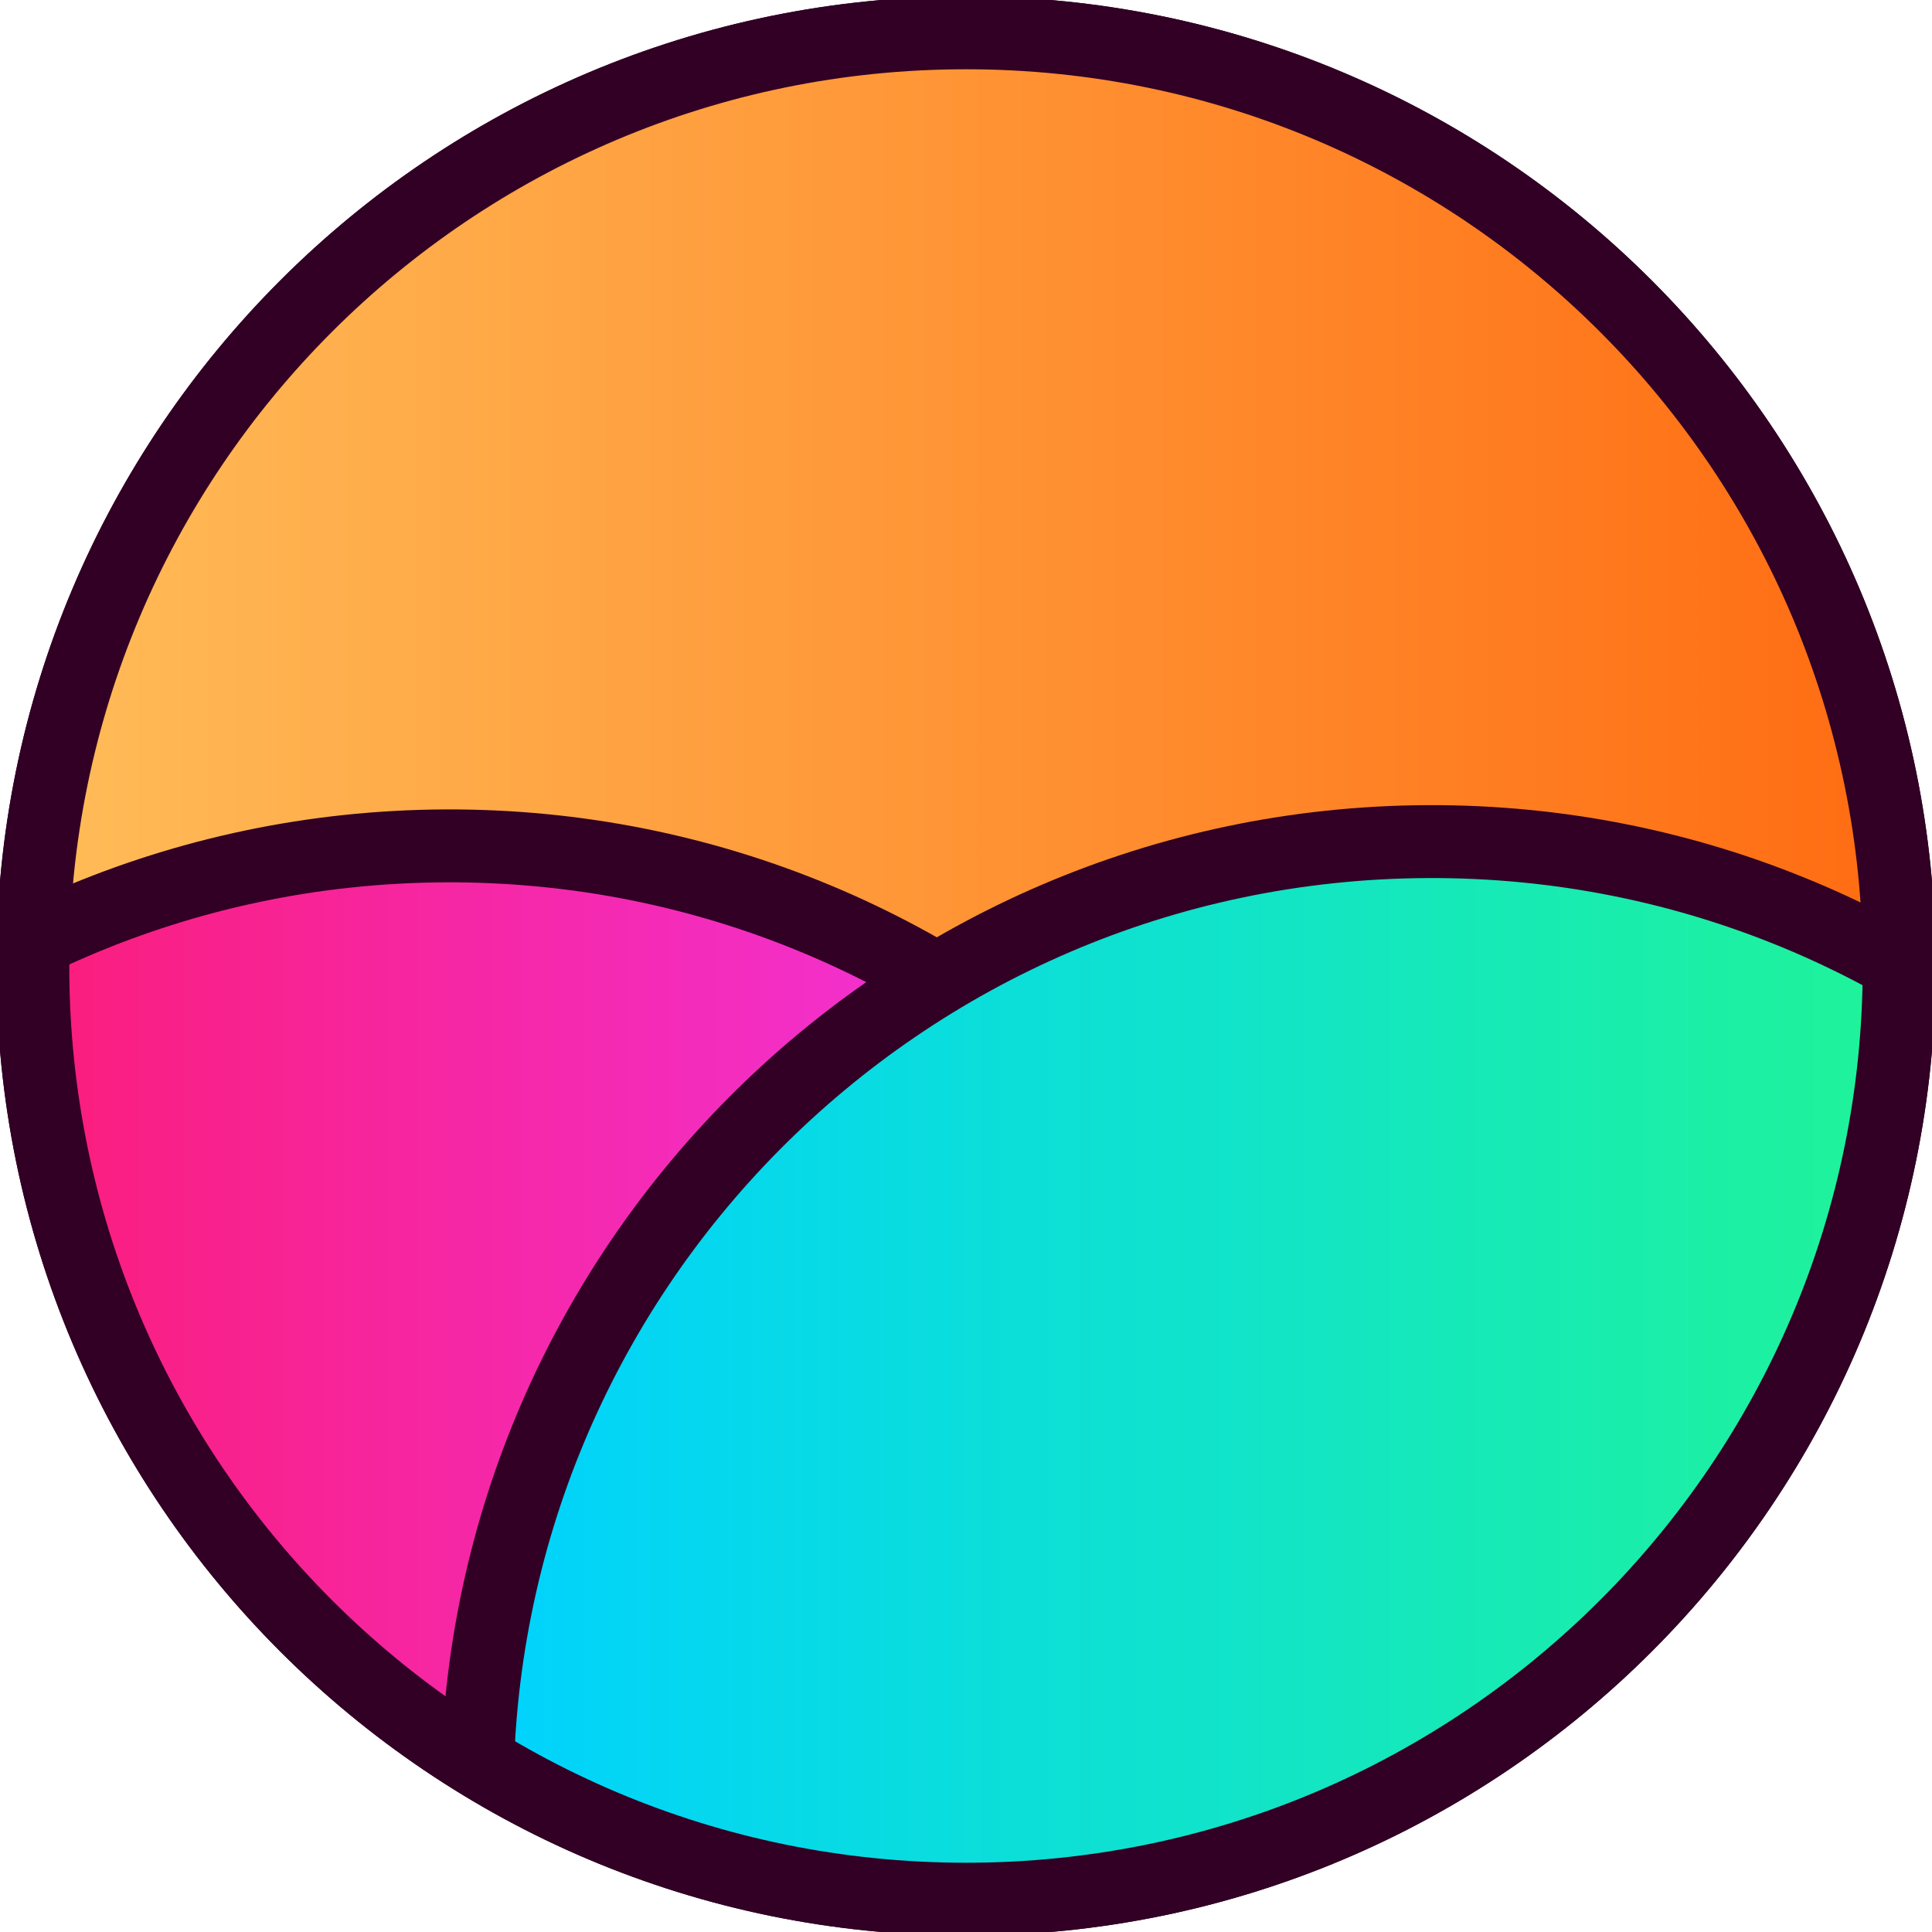
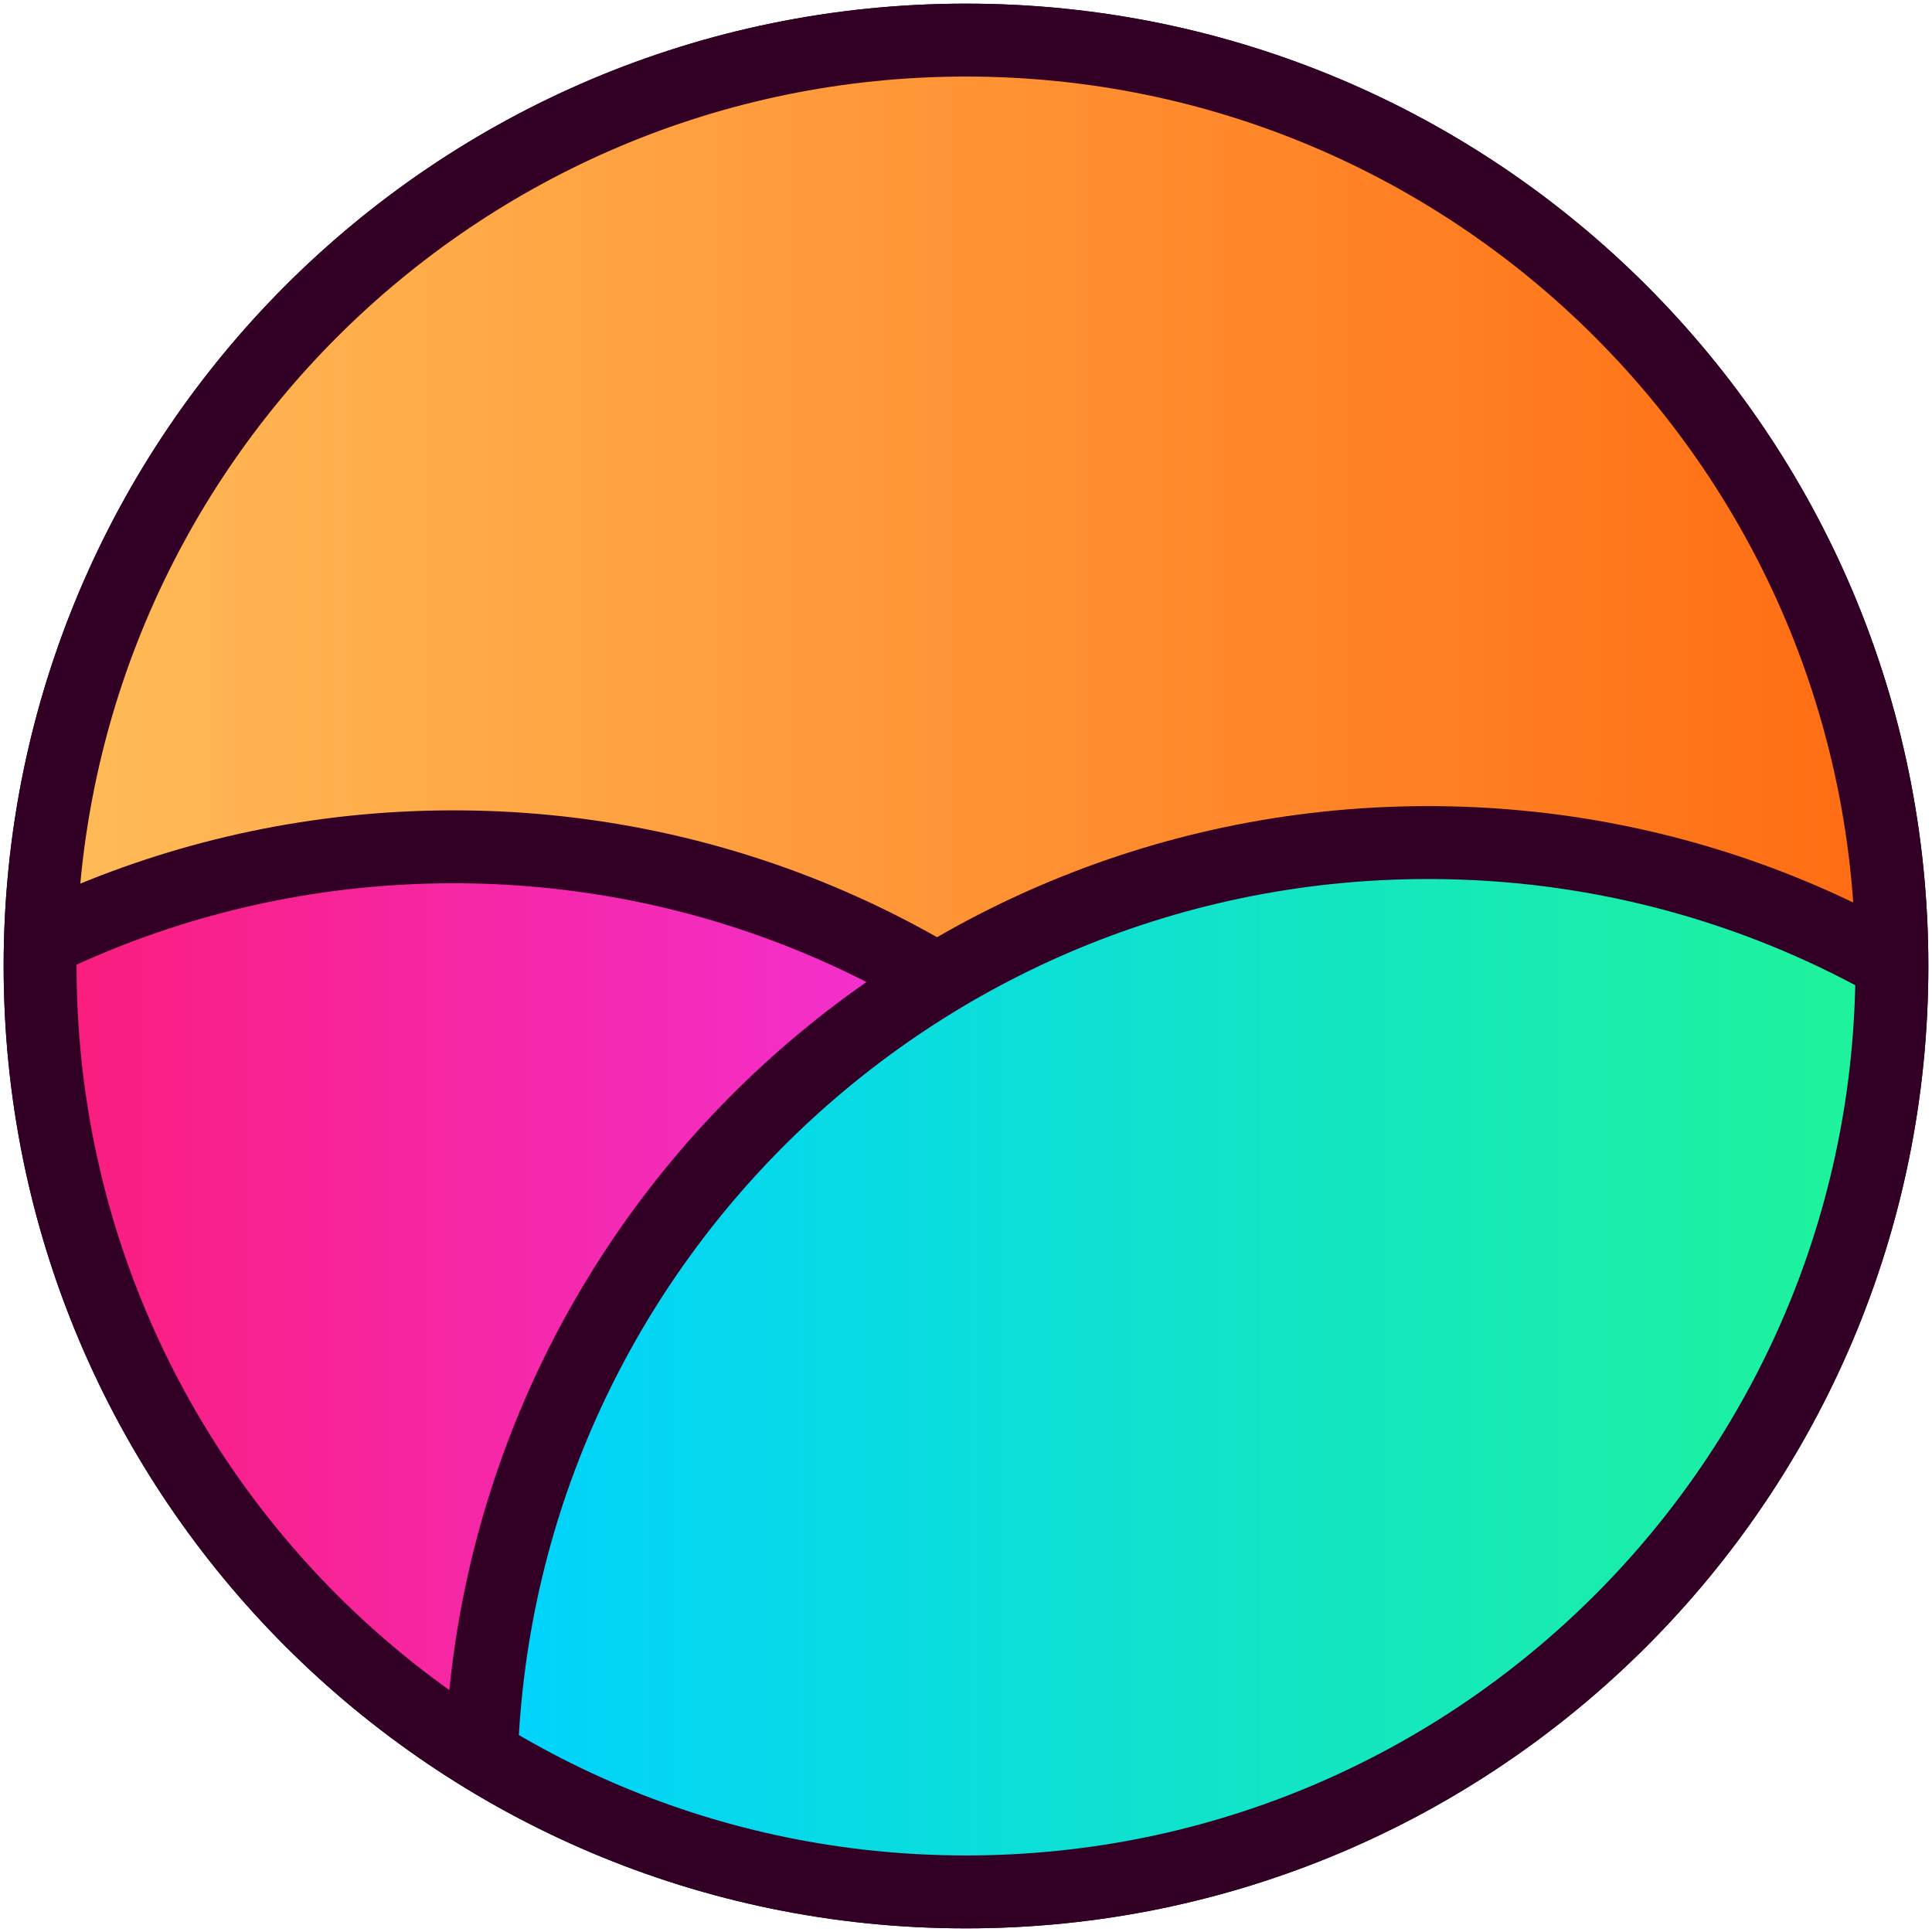
- <svg xmlns="http://www.w3.org/2000/svg" xmlns:ns1="http://vectornator.io" xmlns:xlink="http://www.w3.org/1999/xlink" stroke-miterlimit="10" style="fill-rule:nonzero;clip-rule:evenodd;stroke-linecap:round;stroke-linejoin:round" viewBox="0 0 1060 1060" xml:space="preserve">
+ <svg xmlns="http://www.w3.org/2000/svg" xmlns:ns1="http://vectornator.io" xmlns:xlink="http://www.w3.org/1999/xlink" height="100%" stroke-miterlimit="10" style="fill-rule:nonzero;clip-rule:evenodd;stroke-linecap:round;stroke-linejoin:round;" version="1.1" viewBox="0 0 1060 1060" width="100%" xml:space="preserve">
  <defs>
-     <linearGradient gradientTransform="matrix(1.57301 0 0 1.57301 -275.383 -113.55)" gradientUnits="userSpaceOnUse" id="d" x1="179" x2="845" y1="512" y2="512">
+     <path d="M22 530C22 249.439 249.439 22 530 22C810.561 22 1038 249.439 1038 530C1038 810.561 810.561 1038 530 1038C249.439 1038 22 810.561 22 530Z" id="Fill" />
+     <linearGradient gradientTransform="matrix(1.56072 4.42142e-18 9.4234e-18 1.56072 -269.091 -108.523)" gradientUnits="userSpaceOnUse" id="LinearGradient" x1="179" x2="845" y1="512" y2="512">
      <stop offset="0" stop-color="#ffbd59" />
      <stop offset="1" stop-color="#ff6b11" />
    </linearGradient>
-     <linearGradient gradientTransform="matrix(1.57301 0 0 1.57301 -275.383 -113.55)" gradientUnits="userSpaceOnUse" id="g" x1="178.274" x2="844.274" y1="366.436" y2="366.436">
+     <path d="M526.62-56.301C306.666-55.343 119.353 82.132 44.319 275.476C25.154 348.584 13.559 424.771 10.864 503.244C11.332 509.343 11.75 515.46 12.423 521.5C11.783 521.826 11.176 522.208 10.537 522.539C10.447 528.212 10.278 533.864 10.278 539.559C10.278 917.965 212.668 1248.83 514.927 1430.62C515.967 1430 517.077 1429.49 518.111 1428.87C523.206 1431.9 528.498 1434.58 533.703 1437.44C842.266 1257.18 1049.72 922.705 1049.72 539.559C1049.72 538.319 1049.66 537.094 1049.65 535.857C1047.72 534.702 1045.89 533.413 1043.94 532.283C1046.19 515.28 1047.37 497.961 1047.97 480.506C1044.44 417.672 1035.4 356.334 1021.2 296.98C951.54 90.791 756.219-57.301 526.62-56.301Z" id="Fill_2" />
+     <linearGradient gradientTransform="matrix(1.56072 4.42142e-18 9.4234e-18 1.56072 -269.091 -108.523)" gradientUnits="userSpaceOnUse" id="LinearGradient_2" x1="178.274" x2="844.274" y1="366.436" y2="366.436">
      <stop offset="0" stop-color="#ffbd59" />
      <stop offset="1" stop-color="#ff6b11" />
    </linearGradient>
-     <linearGradient gradientTransform="matrix(1.57301 0 0 1.57301 -275.383 -113.55)" gradientUnits="userSpaceOnUse" id="h" x1="-1.154" x2="664.846" y1="700.221" y2="700.221">
+     <linearGradient gradientTransform="matrix(1.56072 4.42142e-18 9.4234e-18 1.56072 -269.091 -108.523)" gradientUnits="userSpaceOnUse" id="LinearGradient_3" x1="-1.154" x2="664.846" y1="700.221" y2="700.221">
      <stop offset="0" stop-color="#ff1148" />
      <stop offset="1" stop-color="#ee3cff" />
    </linearGradient>
-     <linearGradient gradientTransform="matrix(1.57301 0 0 1.57301 -275.383 -113.55)" gradientUnits="userSpaceOnUse" id="i" x1="341.43" x2="1007.43" y1="698.728" y2="698.728">
+     <linearGradient gradientTransform="matrix(1.56072 4.42142e-18 9.4234e-18 1.56072 -269.091 -108.523)" gradientUnits="userSpaceOnUse" id="LinearGradient_4" x1="341.43" x2="1007.43" y1="698.728" y2="698.728">
      <stop offset="0" stop-color="#00d2ff" />
      <stop offset="1" stop-color="#2aff75" />
    </linearGradient>
-     <path d="M18 530C18 247.23 247.23 18 530 18s512 229.23 512 512-229.23 512-512 512S18 812.77 18 530z" id="b" />
-     <path d="M526.594-60.918c-221.686.966-410.475 139.524-486.099 334.39C21.18 347.155 9.493 423.942 6.776 503.033c.472 6.147.893 12.312 1.571 18.4-.645.328-1.256.714-1.9 1.047-.091 5.718-.26 11.414-.26 17.154 0 381.386 203.983 714.856 508.622 898.076 1.047-.62 2.166-1.13 3.209-1.77 5.134 3.06 10.468 5.76 15.714 8.65 310.993-181.69 520.078-518.792 520.078-904.956 0-1.249-.06-2.484-.06-3.731-1.95-1.164-3.8-2.464-5.77-3.602 2.28-17.137 3.47-34.593 4.06-52.185-3.55-63.328-12.66-125.149-26.97-184.971C954.859 87.333 758-61.925 526.594-60.918z" id="e" />
  </defs>
-   <clipPath id="a">
-     <path d="M0 0h1060v1060H0z" />
-   </clipPath>
-   <g clip-path="url(#a)" ns1:layerName="Layer 1">
-     <g ns1:layerName="Group 4">
-       <use fill="none" stroke="#310024" stroke-width="40" ns1:layerName="Oval 1" xlink:href="#b" />
-       <clipPath clip-rule="nonzero" id="c">
-         <use xlink:href="#b" />
+   <g id="Layer-1" ns1:layerName="Layer 1">
+     <g opacity="1" ns1:layerName="Group 4">
+       <use fill="none" opacity="1" stroke="#310024" stroke-linecap="butt" stroke-linejoin="miter" stroke-width="40" ns1:layerName="Oval 1" xlink:href="#Fill" />
+       <clipPath clip-rule="nonzero" id="ClipPath">
+         <use xlink:href="#Fill" />
      </clipPath>
-       <g ns1:layerName="Group 3" clip-path="url(#c)">
-         <path d="M526.594-60.918c-221.686.966-410.475 139.524-486.099 334.39C21.18 347.155 9.493 423.942 6.776 503.033c.472 6.147.893 12.312 1.571 18.4-.645.328-1.256.714-1.9 1.047-.091 5.718-.26 11.414-.26 17.154 0 381.386 203.983 714.856 508.622 898.076 1.047-.62 2.166-1.13 3.209-1.77 5.134 3.06 10.468 5.76 15.714 8.65 310.993-181.69 520.078-518.792 520.078-904.956 0-1.249-.06-2.484-.06-3.731-1.95-1.164-3.8-2.464-5.77-3.602 2.28-17.137 3.47-34.593 4.06-52.185-3.55-63.328-12.66-125.149-26.97-184.971C954.859 87.333 758-61.925 526.594-60.918z" fill="url(#d)" opacity=".332" stroke="#310024" stroke-width="40" ns1:layerName="path" />
-         <g ns1:layerName="path">
-           <use fill="none" stroke="#310024" stroke-width="40" ns1:layerName="path" xlink:href="#e" />
-           <clipPath clip-rule="nonzero" id="f">
-             <use xlink:href="#e" />
-           </clipPath>
-           <g clip-path="url(#f)" stroke="#310024" stroke-width="40">
-             <path d="M5.049 465.141C3.789 175.849 237.284-59.689 526.575-60.95c289.291-1.26 524.835 232.235 526.095 521.526 1.26 289.291-232.237 524.829-521.529 526.091-289.292 1.26-524.83-232.235-526.092-521.526z" fill="url(#g)" ns1:layerName="Oval 1" />
-             <path d="M-277.193 990.189c-1.261-289.291 232.234-524.83 521.525-526.091 289.292-1.26 524.831 232.235 526.091 521.526 1.262 289.296-232.234 524.836-521.526 526.096-289.291 1.26-524.829-232.24-526.09-521.531z" fill="url(#h)" ns1:layerName="Oval 2" />
-             <path d="M261.695 987.84c-1.26-289.291 232.235-524.829 521.526-526.091 289.289-1.26 524.839 232.235 526.099 521.526 1.26 289.295-232.24 524.825-521.532 526.085-289.293 1.27-524.831-232.23-526.093-521.52z" fill="url(#i)" ns1:layerName="Oval 3" />
+       <g clip-path="url(#ClipPath)">
+         <g opacity="1" ns1:layerName="Group 3">
+           <path d="M526.62-56.301C306.666-55.343 119.353 82.132 44.319 275.476C25.154 348.584 13.559 424.771 10.864 503.244C11.332 509.343 11.75 515.46 12.423 521.5C11.783 521.826 11.176 522.208 10.537 522.539C10.447 528.212 10.278 533.864 10.278 539.559C10.278 917.965 212.668 1248.83 514.927 1430.62C515.967 1430 517.077 1429.49 518.111 1428.87C523.206 1431.9 528.498 1434.58 533.703 1437.44C842.266 1257.18 1049.72 922.705 1049.72 539.559C1049.72 538.319 1049.66 537.094 1049.65 535.857C1047.72 534.702 1045.89 533.413 1043.94 532.283C1046.19 515.28 1047.37 497.961 1047.97 480.506C1044.44 417.672 1035.4 356.334 1021.2 296.98C951.54 90.791 756.219-57.301 526.62-56.301Z" fill="url(#LinearGradient)" fill-rule="nonzero" opacity="0.332" stroke="#310024" stroke-linecap="butt" stroke-linejoin="miter" stroke-width="40" ns1:layerName="path" />
+           <g opacity="1" ns1:layerName="path">
+             <use fill="none" opacity="1" stroke="#310024" stroke-linecap="butt" stroke-linejoin="miter" stroke-width="40" ns1:layerName="path" xlink:href="#Fill_2" />
+             <clipPath clip-rule="nonzero" id="ClipPath_2">
+               <use xlink:href="#Fill_2" />
+             </clipPath>
+             <g clip-path="url(#ClipPath_2)">
+               <path d="M9.15 465.647C7.9 178.616 239.571-55.082 526.602-56.333C813.633-57.584 1047.33 174.087 1048.58 461.118C1049.83 748.149 818.164 981.847 531.132 983.099C244.1 984.349 10.402 752.679 9.15 465.647Z" fill="url(#LinearGradient_2)" fill-rule="nonzero" opacity="1" stroke="#310024" stroke-linecap="butt" stroke-linejoin="miter" stroke-width="40" ns1:layerName="Oval 1" />
+               <path d="M-270.887 986.594C-272.138 699.562-40.467 465.864 246.564 464.613C533.595 463.363 767.295 695.033 768.545 982.064C769.797 1269.1 538.125 1502.8 251.093 1504.05C-35.938 1505.3-269.636 1273.62-270.887 986.594Z" fill="url(#LinearGradient_3)" fill-rule="nonzero" opacity="1" stroke="#310024" stroke-linecap="butt" stroke-linejoin="miter" stroke-width="40" ns1:layerName="Oval 2" />
+               <path d="M263.791 984.263C262.541 697.232 494.212 463.534 781.243 462.283C1068.27 461.032 1301.98 692.703 1303.23 979.734C1304.48 1266.77 1072.81 1500.46 785.774 1501.71C498.741 1502.97 265.043 1271.29 263.791 984.263Z" fill="url(#LinearGradient_4)" fill-rule="nonzero" opacity="1" stroke="#310024" stroke-linecap="butt" stroke-linejoin="miter" stroke-width="40" ns1:layerName="Oval 3" />
+             </g>
          </g>
        </g>
      </g>
    </g>
-     <path d="M18 530C18 247.23 247.23 18 530 18s512 229.23 512 512-229.23 512-512 512S18 812.77 18 530z" fill="none" stroke="#310024" stroke-width="40" ns1:layerName="Oval 1" />
+     <path d="M22 530C22 249.439 249.439 22 530 22C810.561 22 1038 249.439 1038 530C1038 810.561 810.561 1038 530 1038C249.439 1038 22 810.561 22 530Z" fill="none" opacity="1" stroke="#310024" stroke-linecap="butt" stroke-linejoin="miter" stroke-width="40" ns1:layerName="Oval 1" />
  </g>
</svg>
